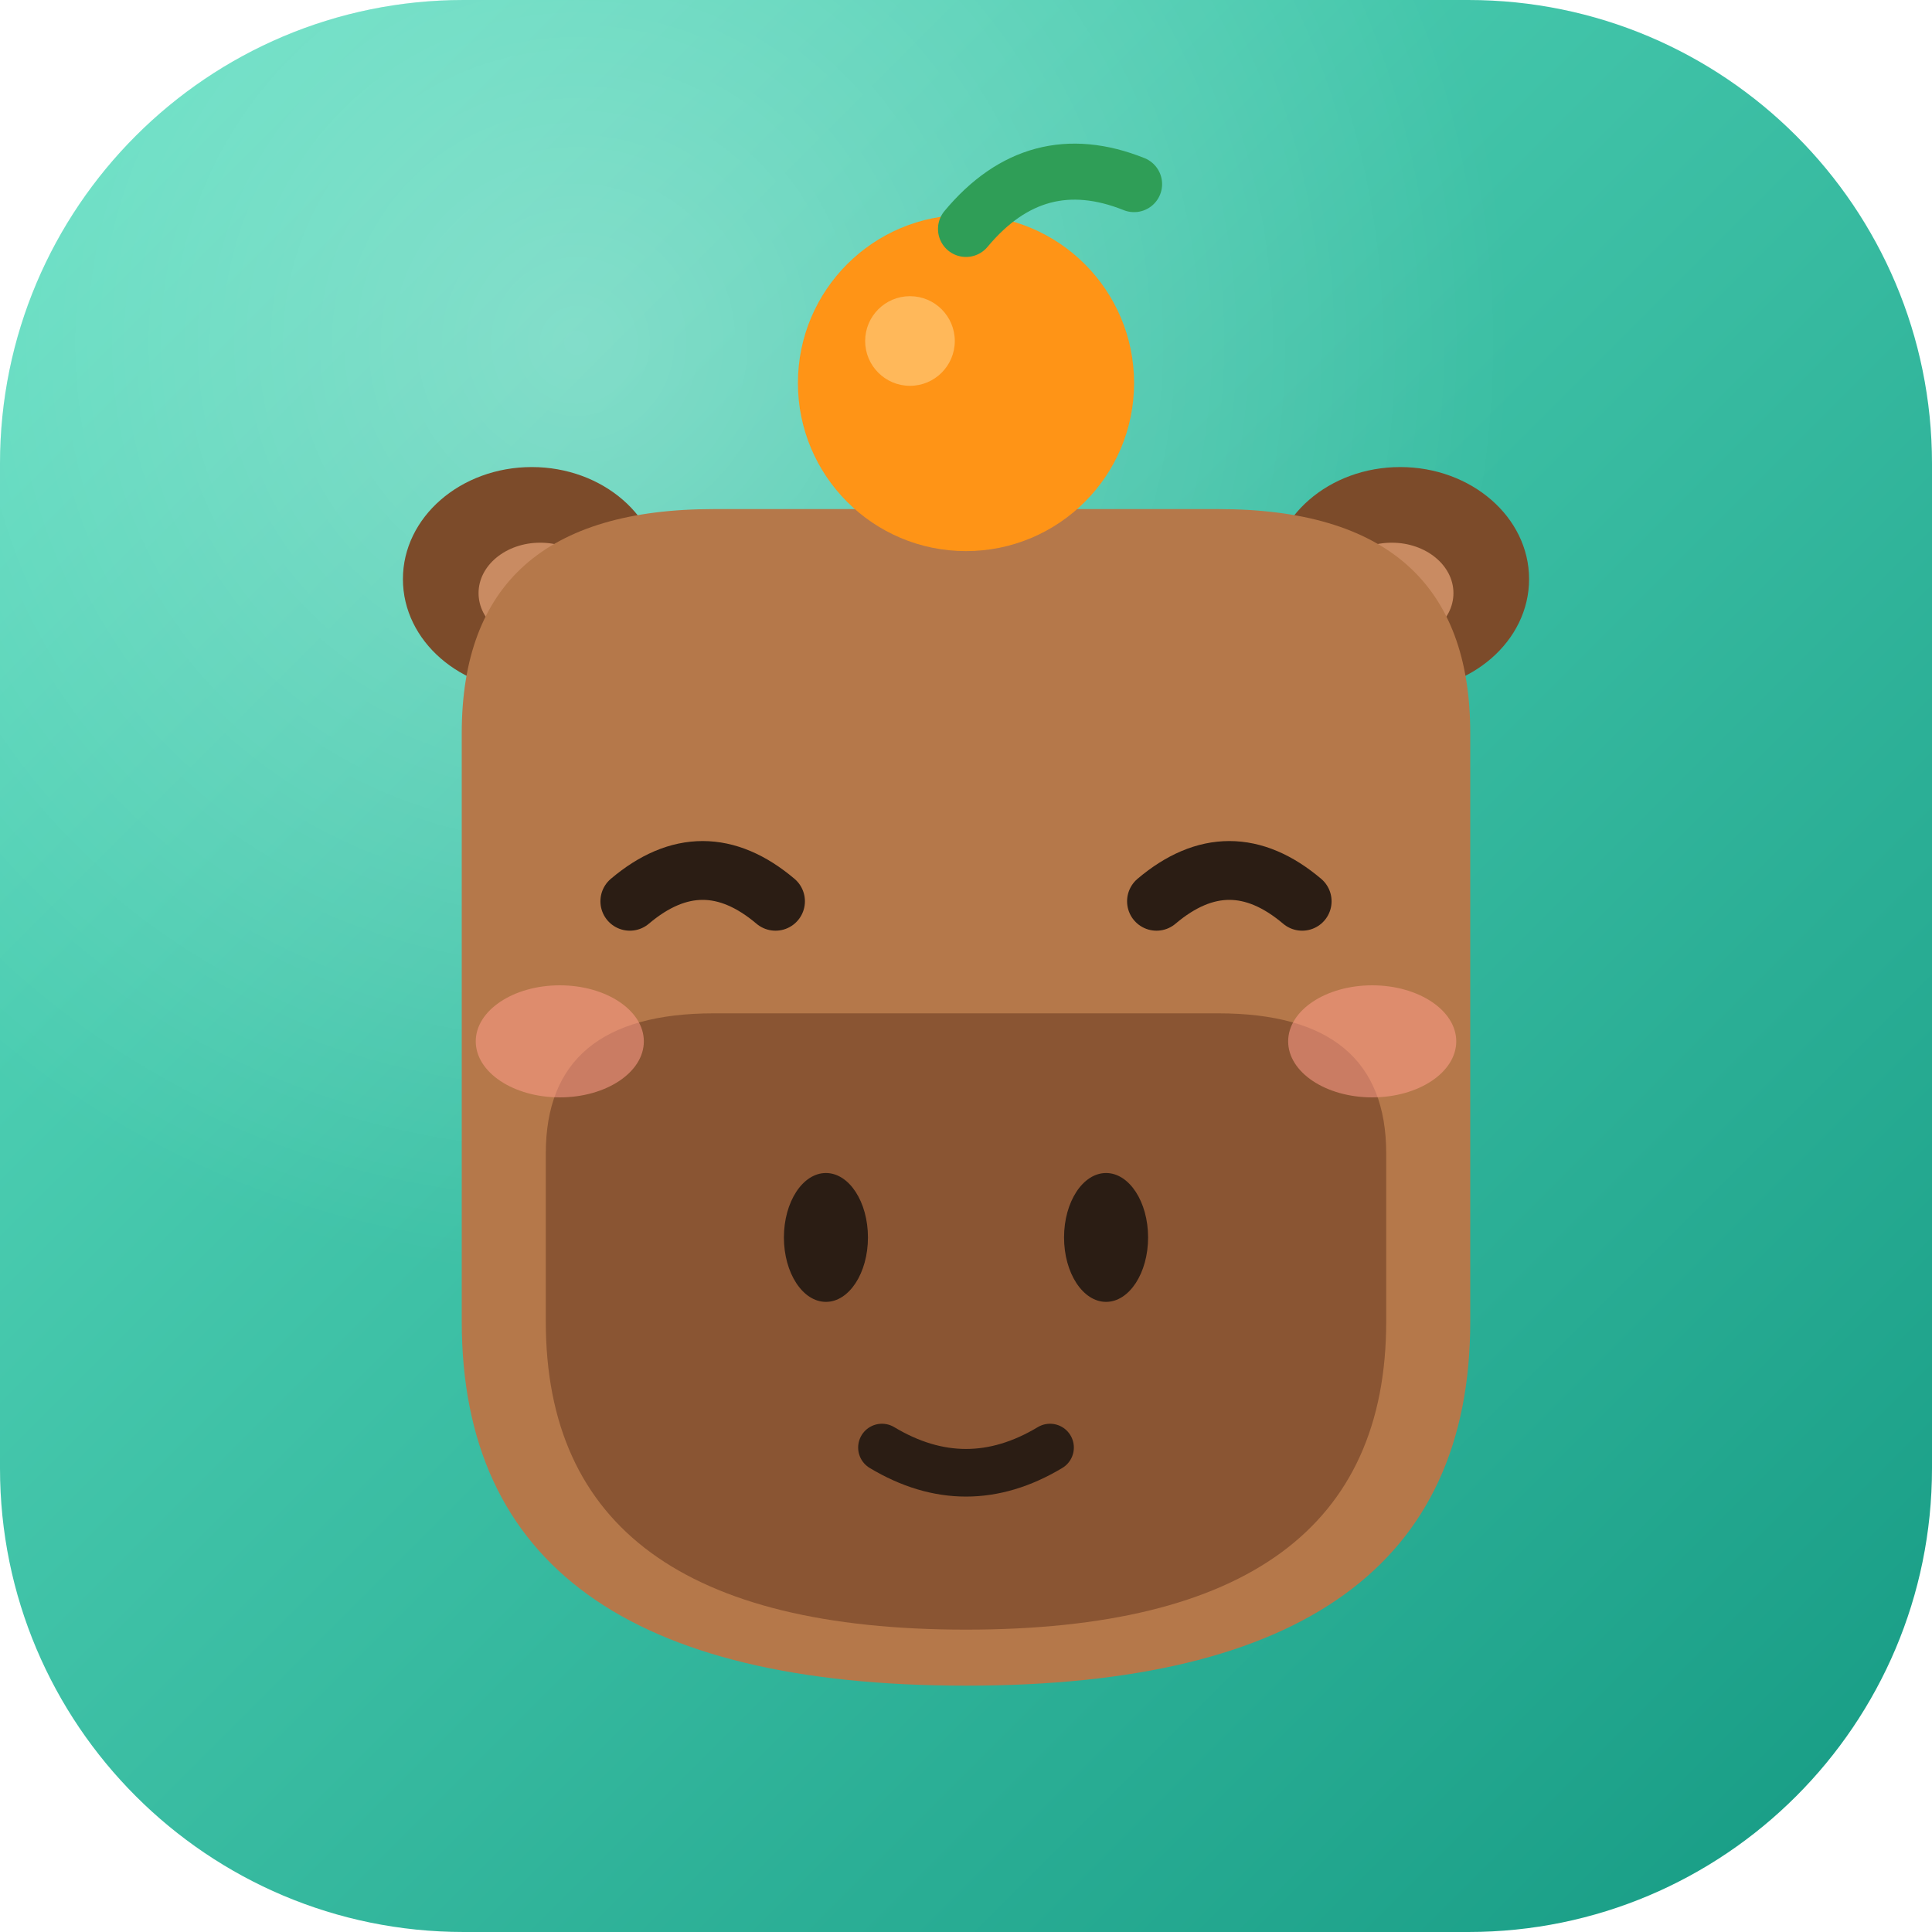
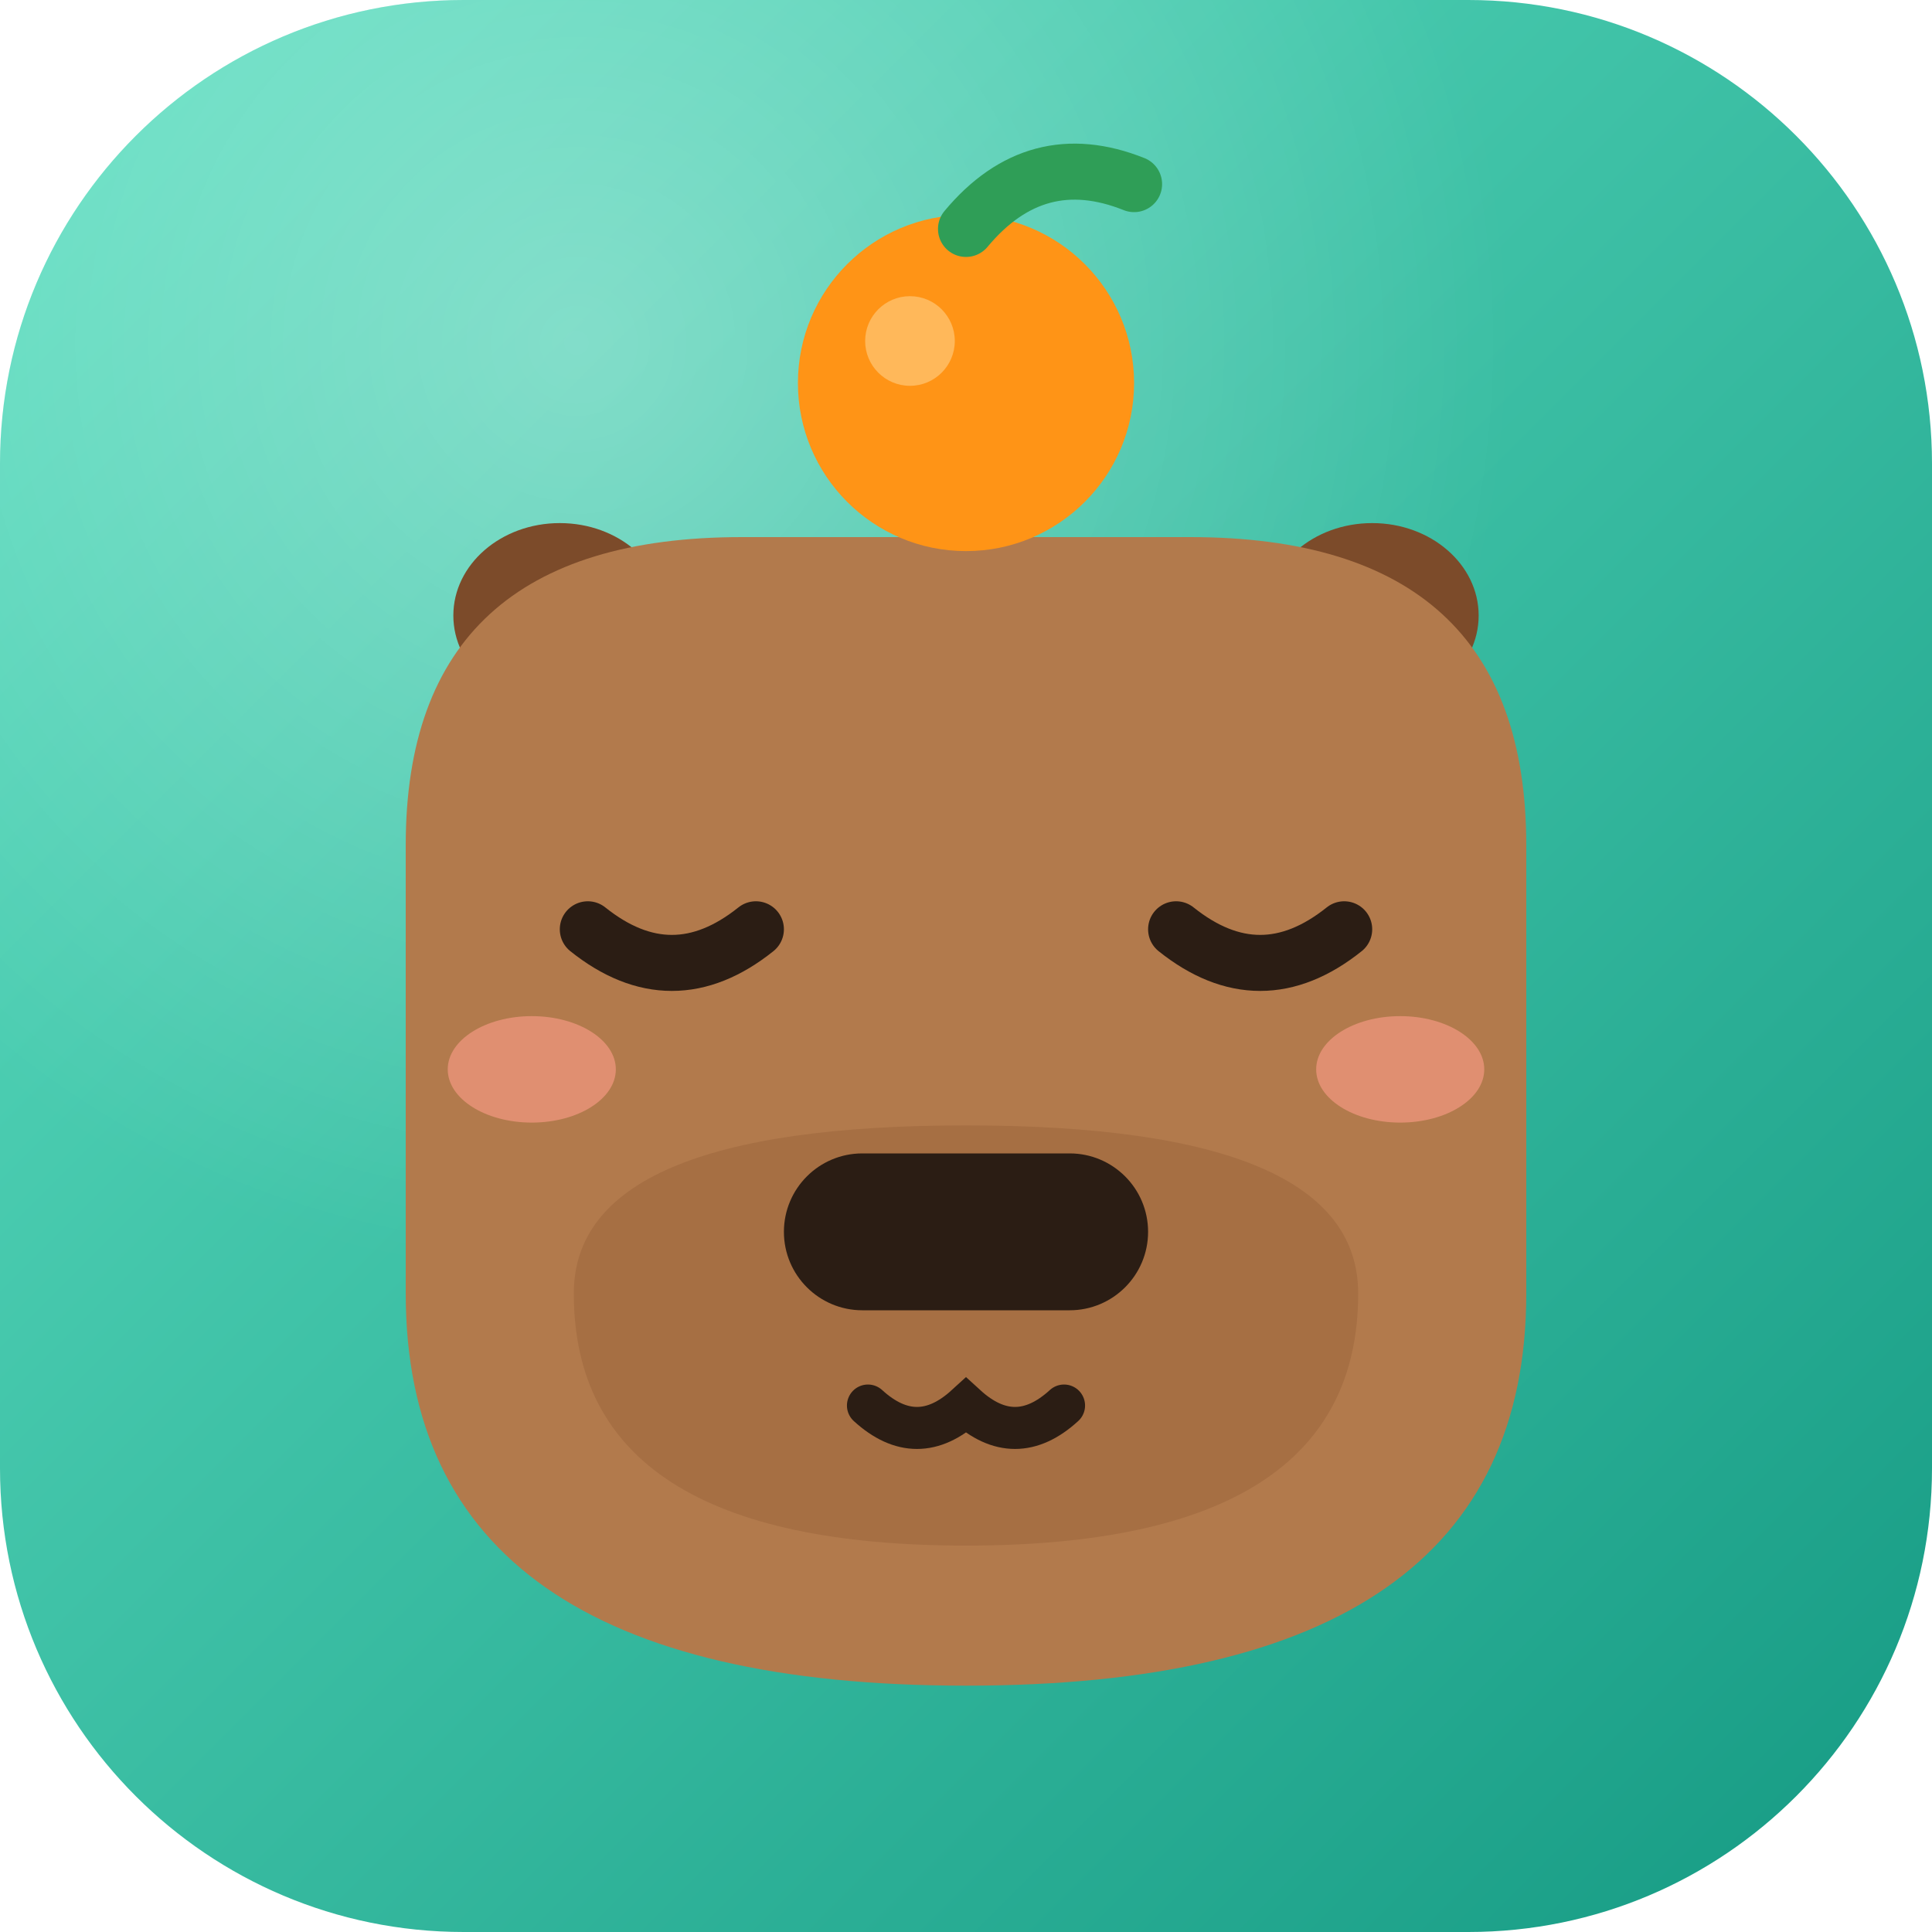
<svg xmlns="http://www.w3.org/2000/svg" viewBox="0 0 100 100">
  <defs>
    <linearGradient id="g" x1="0" y1="0" x2="1" y2="1">
      <stop offset="0" stop-color="#5fe0c2" />
      <stop offset="1" stop-color="#159a83" />
    </linearGradient>
    <radialGradient id="h" cx=".3" cy=".18" r=".8">
      <stop offset="0" stop-color="#fff" stop-opacity=".3" />
      <stop offset=".6" stop-color="#fff" stop-opacity="0" />
    </radialGradient>
  </defs>
  <rect width="100" height="100" rx="24" fill="url(#g)" />
  <rect width="100" height="100" rx="24" fill="url(#h)" />
  <g transform="translate(50 51) scale(1.45) translate(-32 -31)">
    <g class="ear">
-       <ellipse cx="16.5" cy="16.5" rx="4.6" ry="4" fill="#7c4b2a" />
-       <ellipse cx="47.5" cy="16.5" rx="4.6" ry="4" fill="#7c4b2a" />
-       <ellipse cx="16.8" cy="17" rx="2.2" ry="1.8" fill="#c98b62" />
-       <ellipse cx="47.2" cy="17" rx="2.2" ry="1.8" fill="#c98b62" />
+       <ellipse cx="17.5" cy="17.8" rx="3.8" ry="3.3" fill="#7c4b2a" />
+       <ellipse cx="46.5" cy="17.8" rx="3.8" ry="3.3" fill="#7c4b2a" />
    </g>
-     <path d="M14 22q0-8 9-8h18q9 0 9 8v21q0 13-18 13T14 43z" fill="#b5784a" />
-     <path d="M17 37q0-5 6-5h18q6 0 6 5v6q0 11-15 11T17 43z" fill="#8a5533" />
-     <path d="M20 28q2.6-2.2 5.2 0M38.8 28q2.6-2.2 5.2 0" fill="none" stroke="#2b1d14" stroke-width="2.1" stroke-linecap="round" />
-     <ellipse cx="27" cy="40" rx="1.5" ry="2.3" fill="#2b1d14" />
-     <ellipse cx="37" cy="40" rx="1.5" ry="2.3" fill="#2b1d14" />
-     <path d="M29 47.5q3 1.8 6 0" fill="none" stroke="#2b1d14" stroke-width="1.7" stroke-linecap="round" />
-     <ellipse cx="17.5" cy="33" rx="3" ry="2" fill="#ff9d8a" opacity=".55" />
-     <ellipse cx="46.5" cy="33" rx="3" ry="2" fill="#ff9d8a" opacity=".55" />
+     <g class="cb">
+       <path d="M12 26q0-11 12-11h16q12 0 12 11v16q0 14-20 14T12 42z" fill="#b27a4c" />
+       <path d="M18 42q0-6 14-6t14 6q0 9-14 9t-14-9z" fill="#9c663d" opacity=".55" />
+       <path class="lid" d="M18.5 29q3 2.4 6 0M39.5 29q3 2.4 6 0" fill="none" stroke="#2b1d14" stroke-width="2" stroke-linecap="round" />
+       <rect x="25.5" y="37" width="13" height="5.6" rx="2.8" fill="#2b1d14" />
+       <path d="M28.5 46q1.75 1.6 3.5 0q1.75 1.6 3.5 0" fill="none" stroke="#2b1d14" stroke-width="1.5" stroke-linecap="round" />
+       <ellipse class="bl" cx="16.5" cy="34" rx="3" ry="1.9" fill="#ff9d8a" opacity=".6" />
+       <ellipse class="bl" cx="47.5" cy="34" rx="3" ry="1.9" fill="#ff9d8a" opacity=".6" />
+     </g>
    <g class="fruit">
      <circle cx="32" cy="9.5" r="6" fill="#ff9416" />
      <circle cx="30" cy="8" r="1.6" fill="#ffc06b" opacity=".8" />
      <path d="M32 4q2.5-3 6-1.6" fill="none" stroke="#2f9e57" stroke-width="2" stroke-linecap="round" />
    </g>
  </g>
</svg>
